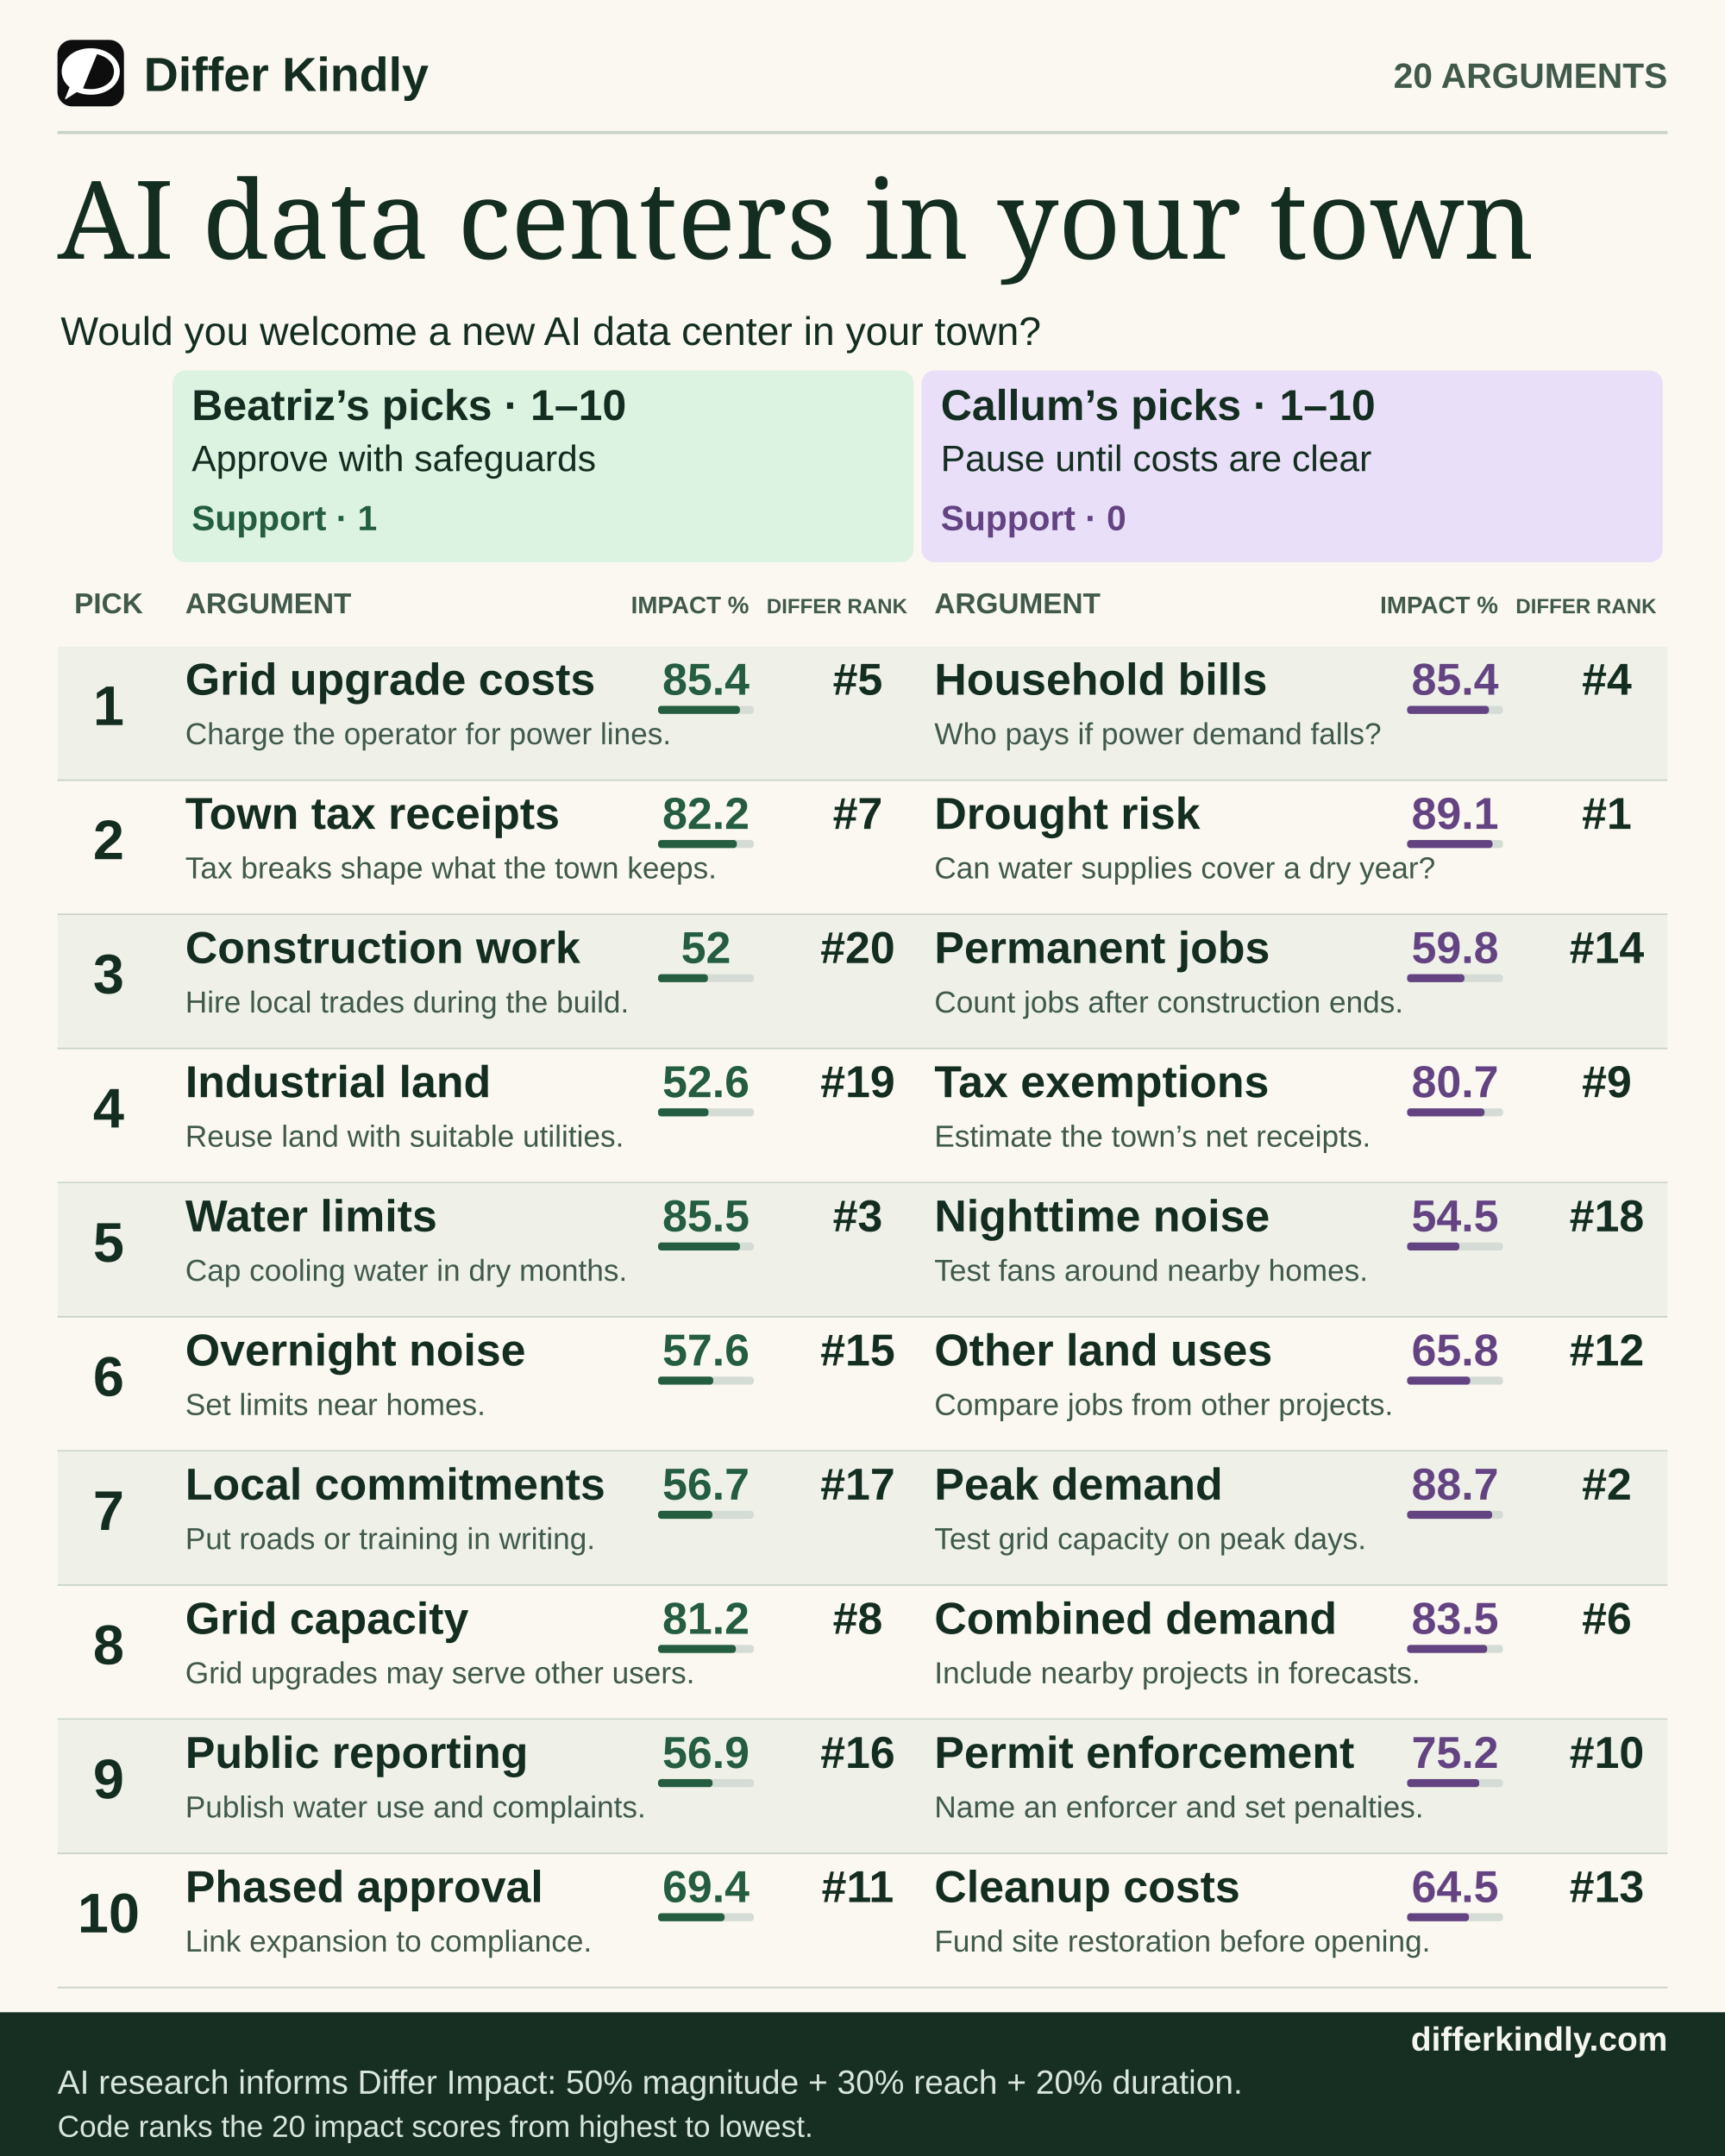
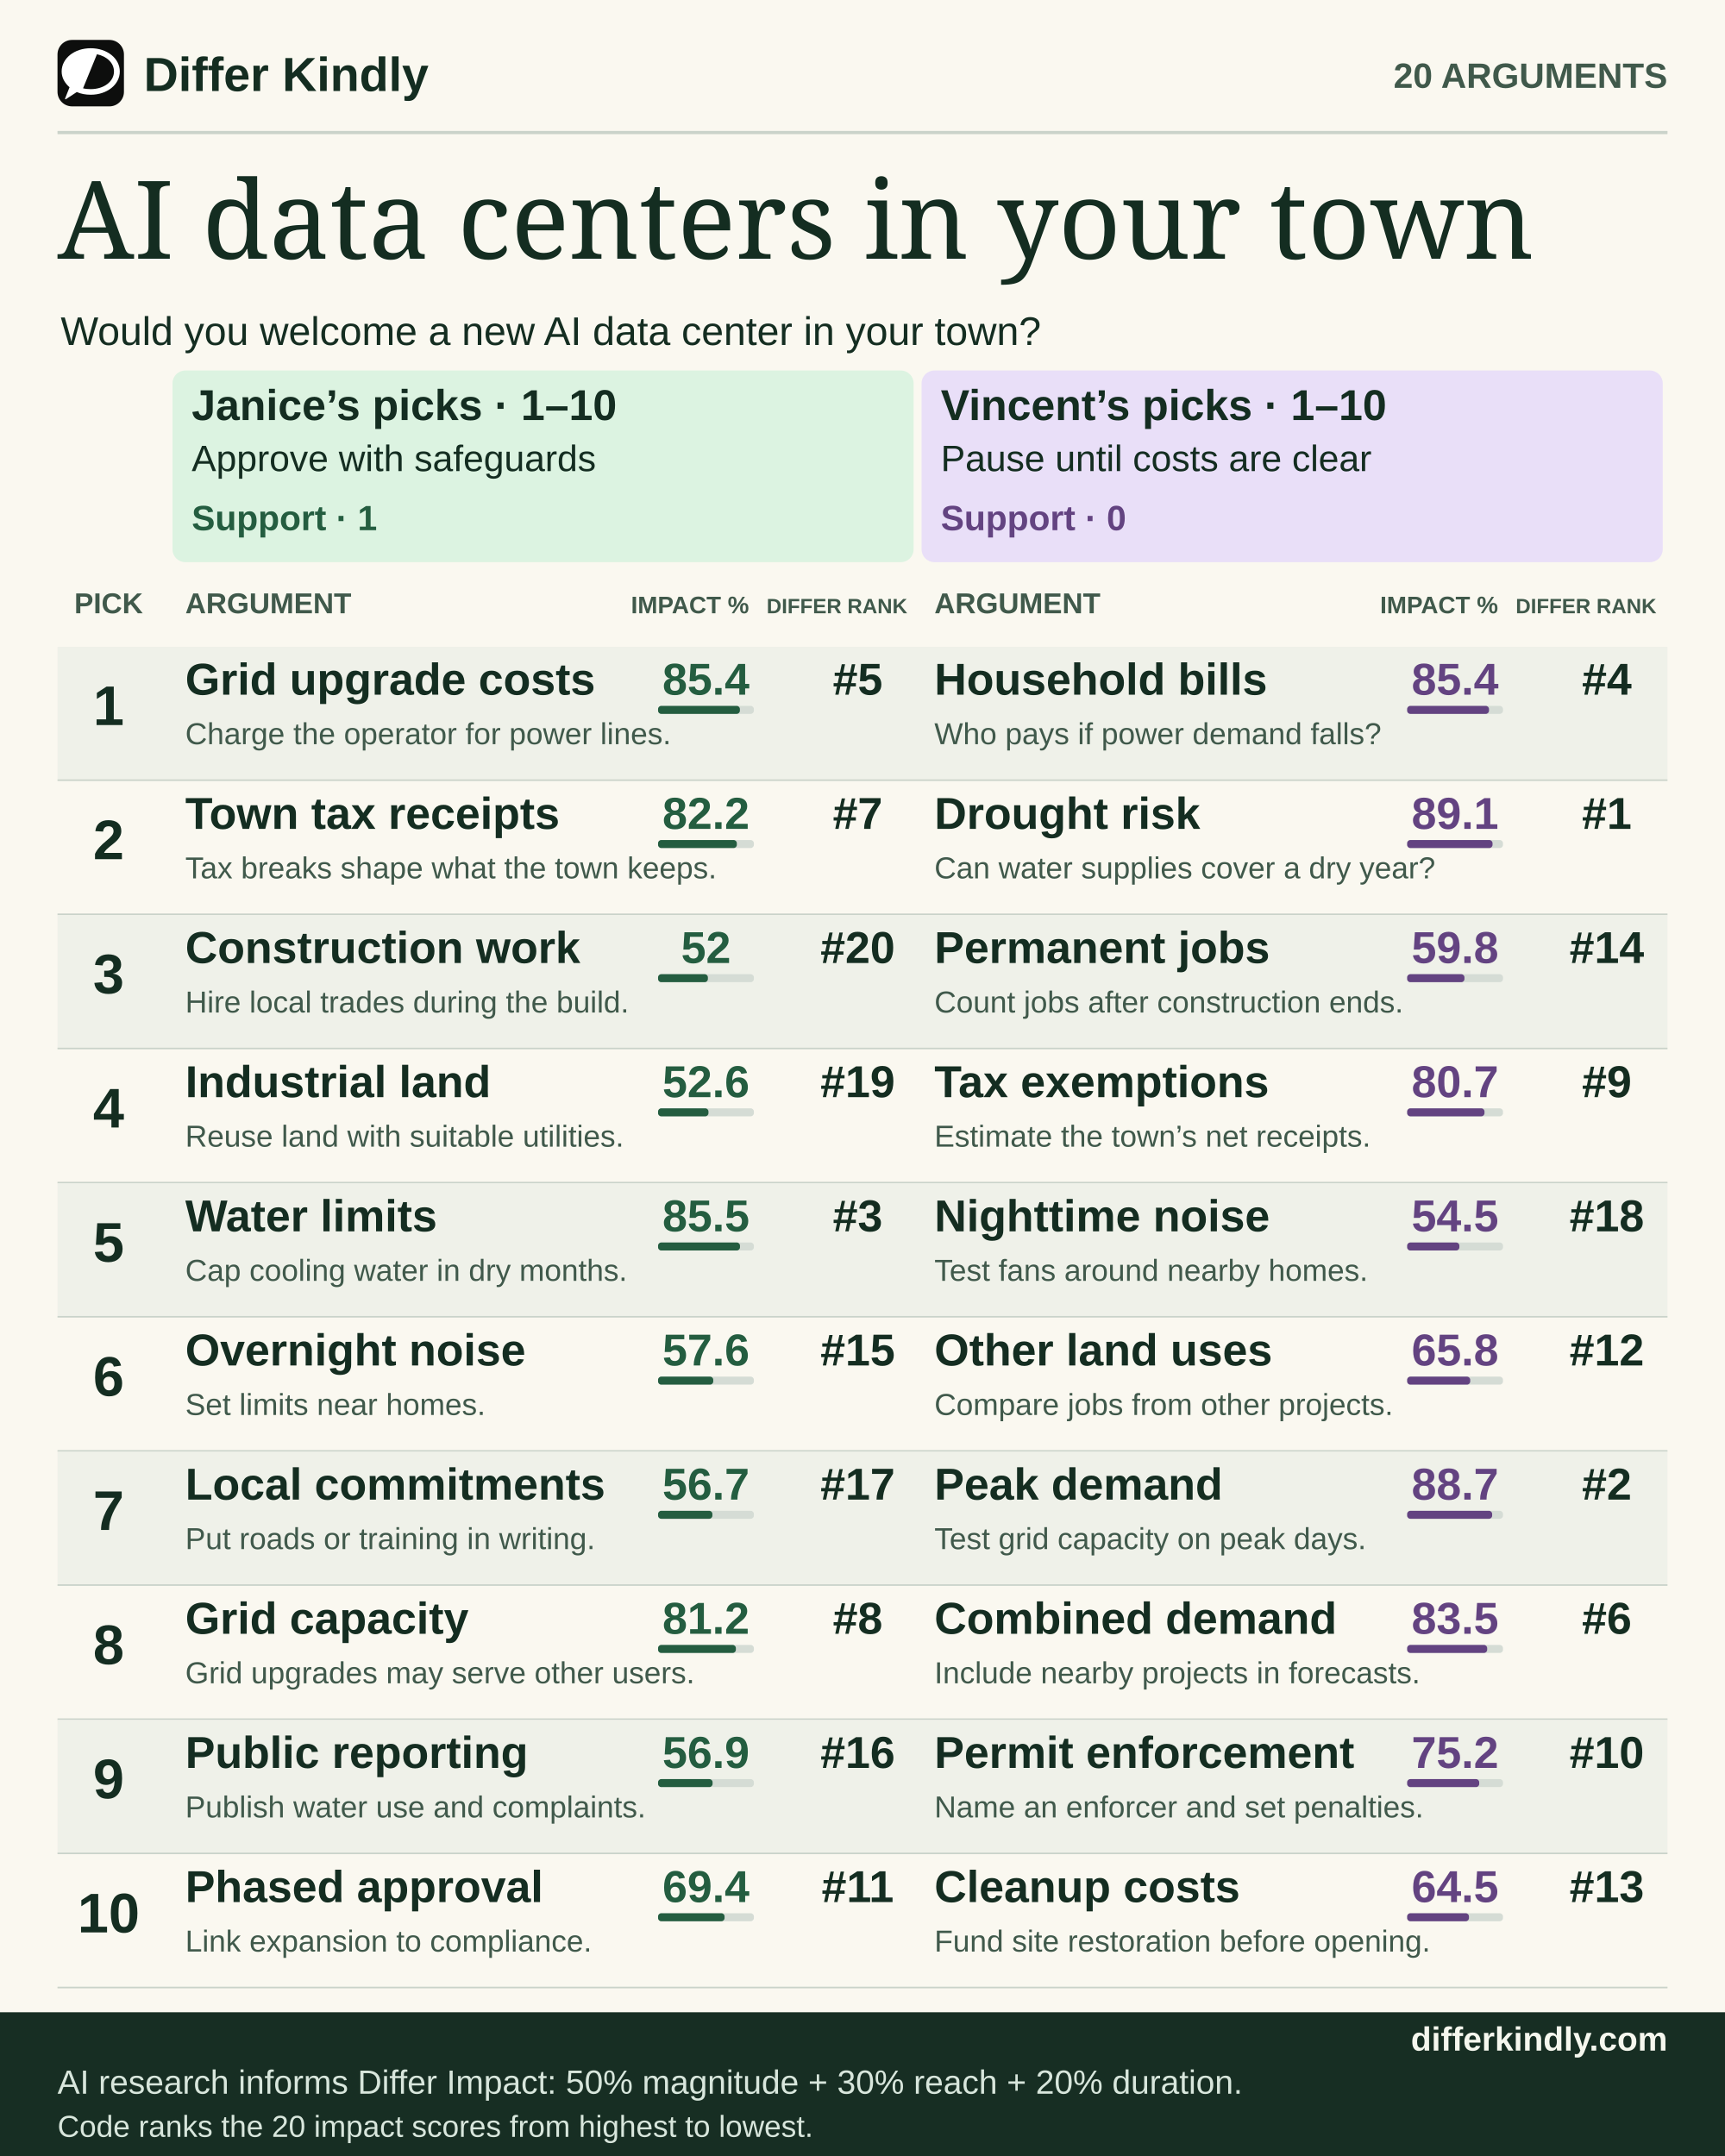
<svg xmlns="http://www.w3.org/2000/svg" width="1080" height="1350" viewBox="0 0 1080 1350" data-poster-format="impact-v2" data-rank-method="differ-rank-v1" role="img" font-family="Arial, sans-serif">
  <rect x="0" y="0" width="1080" height="1350" rx="0" fill="#faf8f0" />
  <g transform="translate(36 25) scale(1.30)">
    <rect width="32" height="32" rx="7" fill="#0d0e0d" />
    <path fill="white" fill-rule="evenodd" d="M16 4C23.9 4 30 8.9 30 15.2S23.9 26.4 16 26.4C13.6 26.4 11.3 26 9.3 25.1L4.1 28.5Q3.5 28.8 3.7 28.1L5.8 22.8C3.4 20.7 2 18.1 2 15.2C2 8.9 8.1 4 16 4ZM19 6.9L12.3 23.3C13.5 23.6 14.7 23.7 16 23.7C22.4 23.7 27.2 20 27.2 15.2C27.2 11.1 23.8 7.9 19 6.9Z" />
  </g>
  <text x="90" y="57" font-size="30" font-weight="700" fill="#142d21">Differ Kindly</text>
  <text x="1044" y="55" font-size="22" font-weight="700" fill="#40594b" text-anchor="end">20 ARGUMENTS</text>
  <rect x="36" y="82" width="1008" height="2" rx="0" fill="#cad3ca" />
  <text x="36" y="162" font-size="68" font-weight="500" fill="#142d21" font-family="Georgia, serif">AI data centers in your town</text>
  <text x="38" y="216" font-size="25" font-weight="400" fill="#142d21">Would you welcome a new AI data center in your town?</text>
  <text x="68" y="384" font-size="18" font-weight="700" fill="#40594b" text-anchor="middle">PICK</text>
-   <g data-position-column="0" data-label="Approve with safeguards" data-author="Beatriz Rocha">
+   <g data-position-column="0" data-label="Approve with safeguards" data-author="Janice Green">
    <rect x="108" y="232" width="464" height="120" rx="8" fill="#dcf3e1" />
-     <text x="120" y="263" font-size="27" font-weight="700" fill="#142d21" data-pick-name="Beatriz" data-byline="0">Beatriz’s picks · 1–10</text>
+     <text x="120" y="263" font-size="27" font-weight="700" fill="#142d21" data-pick-name="Janice" data-byline="0">Janice’s picks · 1–10</text>
    <text x="120" y="295" font-size="23" font-weight="500" fill="#142d21">Approve with safeguards</text>
    <text x="120" y="332" font-size="22" font-weight="700" fill="#245d40" data-position-support="0">Support · 1</text>
    <text x="116" y="384" font-size="18" font-weight="700" fill="#40594b">ARGUMENT</text>
    <text x="432" y="384" font-size="15" font-weight="700" fill="#40594b" text-anchor="middle">IMPACT %</text>
    <text x="524" y="384" font-size="13" font-weight="700" fill="#40594b" text-anchor="middle">DIFFER RANK</text>
  </g>
-   <g data-position-column="1" data-label="Pause until costs are clear" data-author="Callum Reid">
+   <g data-position-column="1" data-label="Pause until costs are clear" data-author="Vincent Alexander">
    <rect x="577" y="232" width="464" height="120" rx="8" fill="#e9dff8" />
-     <text x="589" y="263" font-size="27" font-weight="700" fill="#142d21" data-pick-name="Callum" data-byline="1">Callum’s picks · 1–10</text>
+     <text x="589" y="263" font-size="27" font-weight="700" fill="#142d21" data-pick-name="Vincent" data-byline="1">Vincent’s picks · 1–10</text>
    <text x="589" y="295" font-size="23" font-weight="500" fill="#142d21">Pause until costs are clear</text>
    <text x="589" y="332" font-size="22" font-weight="700" fill="#634381" data-position-support="1">Support · 0</text>
    <text x="585" y="384" font-size="18" font-weight="700" fill="#40594b">ARGUMENT</text>
    <text x="901" y="384" font-size="15" font-weight="700" fill="#40594b" text-anchor="middle">IMPACT %</text>
    <text x="993" y="384" font-size="13" font-weight="700" fill="#40594b" text-anchor="middle">DIFFER RANK</text>
  </g>
  <rect x="36" y="405" width="1008" height="83" rx="0" fill="#eff1e9" />
  <text x="68" y="454" font-size="35" font-weight="700" fill="#142d21" text-anchor="middle">1</text>
-   <g data-argument-id="75285951-7ad5-5fec-b901-d24bca832d2c" data-reader-id="75285951-7ad5-5fec-b901-d24bca832d2c" data-rank="5" data-impact="85.4" data-author="Beatriz Rocha" data-confidence="moderate" data-explanation="Estimated magnitude 83/100, reach 85/100 and duration 92/100." data-pick="1" data-side="0">
+   <g data-argument-id="75285951-7ad5-5fec-b901-d24bca832d2c" data-reader-id="75285951-7ad5-5fec-b901-d24bca832d2c" data-rank="5" data-impact="85.4" data-author="Janice Green" data-confidence="moderate" data-explanation="Estimated magnitude 83/100, reach 85/100 and duration 92/100." data-pick="1" data-side="0">
    <path data-hit="" d="M108 405h464v83h-464z" fill="transparent" />
    <text x="116" y="435" font-size="28" font-weight="700" fill="#142d21">Grid upgrade costs</text>
    <text x="442" y="435" font-size="28" font-weight="700" fill="#245d40" text-anchor="middle" data-metric="impact">85.4</text>
    <rect x="412" y="442" width="60" height="5" rx="2" fill="#d5dcd5" />
    <rect x="412" y="442" width="51.24" height="5" rx="2" fill="#245d40" />
    <text x="537" y="435" font-size="28" font-weight="700" fill="#142d21" text-anchor="middle" data-metric="rank">#5</text>
    <text x="116" y="466" font-size="19" font-weight="400" fill="#40594b">Charge the operator for power lines.</text>
  </g>
-   <g data-argument-id="175d2743-9744-513f-98f8-b99201133808" data-reader-id="175d2743-9744-513f-98f8-b99201133808" data-rank="4" data-impact="85.4" data-author="Callum Reid" data-confidence="moderate" data-explanation="Estimated magnitude 82/100, reach 90/100 and duration 87/100." data-pick="1" data-side="1">
+   <g data-argument-id="175d2743-9744-513f-98f8-b99201133808" data-reader-id="175d2743-9744-513f-98f8-b99201133808" data-rank="4" data-impact="85.4" data-author="Vincent Alexander" data-confidence="moderate" data-explanation="Estimated magnitude 82/100, reach 90/100 and duration 87/100." data-pick="1" data-side="1">
    <path data-hit="" d="M577 405h464v83h-464z" fill="transparent" />
    <text x="585" y="435" font-size="28" font-weight="700" fill="#142d21">Household bills</text>
    <text x="911" y="435" font-size="28" font-weight="700" fill="#634381" text-anchor="middle" data-metric="impact">85.4</text>
    <rect x="881" y="442" width="60" height="5" rx="2" fill="#d5dcd5" />
    <rect x="881" y="442" width="51.24" height="5" rx="2" fill="#634381" />
    <text x="1006" y="435" font-size="28" font-weight="700" fill="#142d21" text-anchor="middle" data-metric="rank">#4</text>
    <text x="585" y="466" font-size="19" font-weight="400" fill="#40594b">Who pays if power demand falls?</text>
  </g>
  <rect x="36" y="488" width="1008" height="1" rx="0" fill="#cad3ca" />
  <text x="68" y="538" font-size="35" font-weight="700" fill="#142d21" text-anchor="middle">2</text>
-   <g data-argument-id="67b9ec5b-4113-5596-9bc9-0f5c06e99bf1" data-reader-id="67b9ec5b-4113-5596-9bc9-0f5c06e99bf1" data-rank="7" data-impact="82.2" data-author="Beatriz Rocha" data-confidence="moderate" data-explanation="Estimated magnitude 80/100, reach 84/100 and duration 85/100." data-pick="2" data-side="0">
+   <g data-argument-id="67b9ec5b-4113-5596-9bc9-0f5c06e99bf1" data-reader-id="67b9ec5b-4113-5596-9bc9-0f5c06e99bf1" data-rank="7" data-impact="82.2" data-author="Janice Green" data-confidence="moderate" data-explanation="Estimated magnitude 80/100, reach 84/100 and duration 85/100." data-pick="2" data-side="0">
    <path data-hit="" d="M108 489h464v83h-464z" fill="transparent" />
    <text x="116" y="519" font-size="28" font-weight="700" fill="#142d21">Town tax receipts</text>
    <text x="442" y="519" font-size="28" font-weight="700" fill="#245d40" text-anchor="middle" data-metric="impact">82.2</text>
    <rect x="412" y="526" width="60" height="5" rx="2" fill="#d5dcd5" />
    <rect x="412" y="526" width="49.32" height="5" rx="2" fill="#245d40" />
    <text x="537" y="519" font-size="28" font-weight="700" fill="#142d21" text-anchor="middle" data-metric="rank">#7</text>
    <text x="116" y="550" font-size="19" font-weight="400" fill="#40594b">Tax breaks shape what the town keeps.</text>
  </g>
-   <g data-argument-id="3b64b4ef-9bbc-59df-8ef3-9d113ed5e0a5" data-reader-id="3b64b4ef-9bbc-59df-8ef3-9d113ed5e0a5" data-rank="1" data-impact="89.1" data-author="Callum Reid" data-confidence="moderate" data-explanation="Estimated magnitude 94/100, reach 87/100 and duration 80/100." data-pick="2" data-side="1">
+   <g data-argument-id="3b64b4ef-9bbc-59df-8ef3-9d113ed5e0a5" data-reader-id="3b64b4ef-9bbc-59df-8ef3-9d113ed5e0a5" data-rank="1" data-impact="89.1" data-author="Vincent Alexander" data-confidence="moderate" data-explanation="Estimated magnitude 94/100, reach 87/100 and duration 80/100." data-pick="2" data-side="1">
    <path data-hit="" d="M577 489h464v83h-464z" fill="transparent" />
    <text x="585" y="519" font-size="28" font-weight="700" fill="#142d21">Drought risk</text>
    <text x="911" y="519" font-size="28" font-weight="700" fill="#634381" text-anchor="middle" data-metric="impact">89.1</text>
    <rect x="881" y="526" width="60" height="5" rx="2" fill="#d5dcd5" />
    <rect x="881" y="526" width="53.46" height="5" rx="2" fill="#634381" />
    <text x="1006" y="519" font-size="28" font-weight="700" fill="#142d21" text-anchor="middle" data-metric="rank">#1</text>
    <text x="585" y="550" font-size="19" font-weight="400" fill="#40594b">Can water supplies cover a dry year?</text>
  </g>
  <rect x="36" y="572" width="1008" height="1" rx="0" fill="#cad3ca" />
  <rect x="36" y="573" width="1008" height="83" rx="0" fill="#eff1e9" />
  <text x="68" y="622" font-size="35" font-weight="700" fill="#142d21" text-anchor="middle">3</text>
-   <g data-argument-id="c841c516-7080-5c01-a5ec-30e524be0f42" data-reader-id="c841c516-7080-5c01-a5ec-30e524be0f42" data-rank="20" data-impact="52" data-author="Beatriz Rocha" data-confidence="moderate" data-explanation="Estimated magnitude 66/100, reach 42/100 and duration 32/100." data-pick="3" data-side="0">
+   <g data-argument-id="c841c516-7080-5c01-a5ec-30e524be0f42" data-reader-id="c841c516-7080-5c01-a5ec-30e524be0f42" data-rank="20" data-impact="52" data-author="Janice Green" data-confidence="moderate" data-explanation="Estimated magnitude 66/100, reach 42/100 and duration 32/100." data-pick="3" data-side="0">
    <path data-hit="" d="M108 573h464v83h-464z" fill="transparent" />
    <text x="116" y="603" font-size="28" font-weight="700" fill="#142d21">Construction work</text>
    <text x="442" y="603" font-size="28" font-weight="700" fill="#245d40" text-anchor="middle" data-metric="impact">52</text>
    <rect x="412" y="610" width="60" height="5" rx="2" fill="#d5dcd5" />
    <rect x="412" y="610" width="31.2" height="5" rx="2" fill="#245d40" />
    <text x="537" y="603" font-size="28" font-weight="700" fill="#142d21" text-anchor="middle" data-metric="rank">#20</text>
    <text x="116" y="634" font-size="19" font-weight="400" fill="#40594b">Hire local trades during the build.</text>
  </g>
-   <g data-argument-id="847e3209-3f84-5522-a25c-d29d378656d3" data-reader-id="847e3209-3f84-5522-a25c-d29d378656d3" data-rank="14" data-impact="59.8" data-author="Callum Reid" data-confidence="moderate" data-explanation="Estimated magnitude 62/100, reach 46/100 and duration 75/100." data-pick="3" data-side="1">
+   <g data-argument-id="847e3209-3f84-5522-a25c-d29d378656d3" data-reader-id="847e3209-3f84-5522-a25c-d29d378656d3" data-rank="14" data-impact="59.8" data-author="Vincent Alexander" data-confidence="moderate" data-explanation="Estimated magnitude 62/100, reach 46/100 and duration 75/100." data-pick="3" data-side="1">
    <path data-hit="" d="M577 573h464v83h-464z" fill="transparent" />
    <text x="585" y="603" font-size="28" font-weight="700" fill="#142d21">Permanent jobs</text>
    <text x="911" y="603" font-size="28" font-weight="700" fill="#634381" text-anchor="middle" data-metric="impact">59.8</text>
    <rect x="881" y="610" width="60" height="5" rx="2" fill="#d5dcd5" />
    <rect x="881" y="610" width="35.88" height="5" rx="2" fill="#634381" />
    <text x="1006" y="603" font-size="28" font-weight="700" fill="#142d21" text-anchor="middle" data-metric="rank">#14</text>
    <text x="585" y="634" font-size="19" font-weight="400" fill="#40594b">Count jobs after construction ends.</text>
  </g>
  <rect x="36" y="656" width="1008" height="1" rx="0" fill="#cad3ca" />
  <text x="68" y="706" font-size="35" font-weight="700" fill="#142d21" text-anchor="middle">4</text>
-   <g data-argument-id="d154780a-8ccc-5a5d-91d2-9d65d5166829" data-reader-id="d154780a-8ccc-5a5d-91d2-9d65d5166829" data-rank="19" data-impact="52.6" data-author="Beatriz Rocha" data-confidence="moderate" data-explanation="Estimated magnitude 53/100, reach 37/100 and duration 75/100." data-pick="4" data-side="0">
+   <g data-argument-id="d154780a-8ccc-5a5d-91d2-9d65d5166829" data-reader-id="d154780a-8ccc-5a5d-91d2-9d65d5166829" data-rank="19" data-impact="52.6" data-author="Janice Green" data-confidence="moderate" data-explanation="Estimated magnitude 53/100, reach 37/100 and duration 75/100." data-pick="4" data-side="0">
    <path data-hit="" d="M108 657h464v83h-464z" fill="transparent" />
    <text x="116" y="687" font-size="28" font-weight="700" fill="#142d21">Industrial land</text>
    <text x="442" y="687" font-size="28" font-weight="700" fill="#245d40" text-anchor="middle" data-metric="impact">52.6</text>
    <rect x="412" y="694" width="60" height="5" rx="2" fill="#d5dcd5" />
    <rect x="412" y="694" width="31.56" height="5" rx="2" fill="#245d40" />
    <text x="537" y="687" font-size="28" font-weight="700" fill="#142d21" text-anchor="middle" data-metric="rank">#19</text>
    <text x="116" y="718" font-size="19" font-weight="400" fill="#40594b">Reuse land with suitable utilities.</text>
  </g>
-   <g data-argument-id="e992706e-01fe-5c8d-9e8c-5b8c921ae091" data-reader-id="e992706e-01fe-5c8d-9e8c-5b8c921ae091" data-rank="9" data-impact="80.7" data-author="Callum Reid" data-confidence="moderate" data-explanation="Estimated magnitude 78/100, reach 83/100 and duration 84/100." data-pick="4" data-side="1">
+   <g data-argument-id="e992706e-01fe-5c8d-9e8c-5b8c921ae091" data-reader-id="e992706e-01fe-5c8d-9e8c-5b8c921ae091" data-rank="9" data-impact="80.7" data-author="Vincent Alexander" data-confidence="moderate" data-explanation="Estimated magnitude 78/100, reach 83/100 and duration 84/100." data-pick="4" data-side="1">
    <path data-hit="" d="M577 657h464v83h-464z" fill="transparent" />
    <text x="585" y="687" font-size="28" font-weight="700" fill="#142d21">Tax exemptions</text>
    <text x="911" y="687" font-size="28" font-weight="700" fill="#634381" text-anchor="middle" data-metric="impact">80.7</text>
    <rect x="881" y="694" width="60" height="5" rx="2" fill="#d5dcd5" />
    <rect x="881" y="694" width="48.42" height="5" rx="2" fill="#634381" />
    <text x="1006" y="687" font-size="28" font-weight="700" fill="#142d21" text-anchor="middle" data-metric="rank">#9</text>
    <text x="585" y="718" font-size="19" font-weight="400" fill="#40594b">Estimate the town’s net receipts.</text>
  </g>
  <rect x="36" y="740" width="1008" height="1" rx="0" fill="#cad3ca" />
  <rect x="36" y="741" width="1008" height="83" rx="0" fill="#eff1e9" />
  <text x="68" y="790" font-size="35" font-weight="700" fill="#142d21" text-anchor="middle">5</text>
-   <g data-argument-id="1ff81dff-eadf-5b79-9349-5e454bef6224" data-reader-id="1ff81dff-eadf-5b79-9349-5e454bef6224" data-rank="3" data-impact="85.5" data-author="Beatriz Rocha" data-confidence="moderate" data-explanation="Estimated magnitude 89/100, reach 80/100 and duration 85/100." data-pick="5" data-side="0">
+   <g data-argument-id="1ff81dff-eadf-5b79-9349-5e454bef6224" data-reader-id="1ff81dff-eadf-5b79-9349-5e454bef6224" data-rank="3" data-impact="85.5" data-author="Janice Green" data-confidence="moderate" data-explanation="Estimated magnitude 89/100, reach 80/100 and duration 85/100." data-pick="5" data-side="0">
    <path data-hit="" d="M108 741h464v83h-464z" fill="transparent" />
    <text x="116" y="771" font-size="28" font-weight="700" fill="#142d21">Water limits</text>
    <text x="442" y="771" font-size="28" font-weight="700" fill="#245d40" text-anchor="middle" data-metric="impact">85.5</text>
    <rect x="412" y="778" width="60" height="5" rx="2" fill="#d5dcd5" />
    <rect x="412" y="778" width="51.3" height="5" rx="2" fill="#245d40" />
    <text x="537" y="771" font-size="28" font-weight="700" fill="#142d21" text-anchor="middle" data-metric="rank">#3</text>
    <text x="116" y="802" font-size="19" font-weight="400" fill="#40594b">Cap cooling water in dry months.</text>
  </g>
-   <g data-argument-id="55c1bb96-8222-51bf-995b-6fcd88b0d8bc" data-reader-id="55c1bb96-8222-51bf-995b-6fcd88b0d8bc" data-rank="18" data-impact="54.5" data-author="Callum Reid" data-confidence="moderate" data-explanation="Estimated magnitude 59/100, reach 32/100 and duration 77/100." data-pick="5" data-side="1">
+   <g data-argument-id="55c1bb96-8222-51bf-995b-6fcd88b0d8bc" data-reader-id="55c1bb96-8222-51bf-995b-6fcd88b0d8bc" data-rank="18" data-impact="54.5" data-author="Vincent Alexander" data-confidence="moderate" data-explanation="Estimated magnitude 59/100, reach 32/100 and duration 77/100." data-pick="5" data-side="1">
    <path data-hit="" d="M577 741h464v83h-464z" fill="transparent" />
    <text x="585" y="771" font-size="28" font-weight="700" fill="#142d21">Nighttime noise</text>
    <text x="911" y="771" font-size="28" font-weight="700" fill="#634381" text-anchor="middle" data-metric="impact">54.5</text>
    <rect x="881" y="778" width="60" height="5" rx="2" fill="#d5dcd5" />
    <rect x="881" y="778" width="32.7" height="5" rx="2" fill="#634381" />
    <text x="1006" y="771" font-size="28" font-weight="700" fill="#142d21" text-anchor="middle" data-metric="rank">#18</text>
    <text x="585" y="802" font-size="19" font-weight="400" fill="#40594b">Test fans around nearby homes.</text>
  </g>
  <rect x="36" y="824" width="1008" height="1" rx="0" fill="#cad3ca" />
  <text x="68" y="874" font-size="35" font-weight="700" fill="#142d21" text-anchor="middle">6</text>
-   <g data-argument-id="61cd6605-fdb7-5a14-a843-9e2756409e53" data-reader-id="61cd6605-fdb7-5a14-a843-9e2756409e53" data-rank="15" data-impact="57.6" data-author="Beatriz Rocha" data-confidence="moderate" data-explanation="Estimated magnitude 63/100, reach 33/100 and duration 81/100." data-pick="6" data-side="0">
+   <g data-argument-id="61cd6605-fdb7-5a14-a843-9e2756409e53" data-reader-id="61cd6605-fdb7-5a14-a843-9e2756409e53" data-rank="15" data-impact="57.6" data-author="Janice Green" data-confidence="moderate" data-explanation="Estimated magnitude 63/100, reach 33/100 and duration 81/100." data-pick="6" data-side="0">
    <path data-hit="" d="M108 825h464v83h-464z" fill="transparent" />
    <text x="116" y="855" font-size="28" font-weight="700" fill="#142d21">Overnight noise</text>
    <text x="442" y="855" font-size="28" font-weight="700" fill="#245d40" text-anchor="middle" data-metric="impact">57.6</text>
    <rect x="412" y="862" width="60" height="5" rx="2" fill="#d5dcd5" />
    <rect x="412" y="862" width="34.56" height="5" rx="2" fill="#245d40" />
    <text x="537" y="855" font-size="28" font-weight="700" fill="#142d21" text-anchor="middle" data-metric="rank">#15</text>
    <text x="116" y="886" font-size="19" font-weight="400" fill="#40594b">Set limits near homes.</text>
  </g>
-   <g data-argument-id="620d1a89-7c79-5822-9de4-a5ecd5bd04e5" data-reader-id="620d1a89-7c79-5822-9de4-a5ecd5bd04e5" data-rank="12" data-impact="65.8" data-author="Callum Reid" data-confidence="low" data-explanation="Estimated magnitude 66/100, reach 52/100 and duration 86/100." data-pick="6" data-side="1">
+   <g data-argument-id="620d1a89-7c79-5822-9de4-a5ecd5bd04e5" data-reader-id="620d1a89-7c79-5822-9de4-a5ecd5bd04e5" data-rank="12" data-impact="65.8" data-author="Vincent Alexander" data-confidence="low" data-explanation="Estimated magnitude 66/100, reach 52/100 and duration 86/100." data-pick="6" data-side="1">
    <path data-hit="" d="M577 825h464v83h-464z" fill="transparent" />
    <text x="585" y="855" font-size="28" font-weight="700" fill="#142d21">Other land uses</text>
    <text x="911" y="855" font-size="28" font-weight="700" fill="#634381" text-anchor="middle" data-metric="impact">65.8</text>
    <rect x="881" y="862" width="60" height="5" rx="2" fill="#d5dcd5" />
    <rect x="881" y="862" width="39.48" height="5" rx="2" fill="#634381" />
    <text x="1006" y="855" font-size="28" font-weight="700" fill="#142d21" text-anchor="middle" data-metric="rank">#12</text>
    <text x="585" y="886" font-size="19" font-weight="400" fill="#40594b">Compare jobs from other projects.</text>
  </g>
  <rect x="36" y="908" width="1008" height="1" rx="0" fill="#cad3ca" />
  <rect x="36" y="909" width="1008" height="83" rx="0" fill="#eff1e9" />
  <text x="68" y="958" font-size="35" font-weight="700" fill="#142d21" text-anchor="middle">7</text>
-   <g data-argument-id="d403f10d-6b07-57c7-850d-65a3c3584cb8" data-reader-id="d403f10d-6b07-57c7-850d-65a3c3584cb8" data-rank="17" data-impact="56.7" data-author="Beatriz Rocha" data-confidence="low" data-explanation="Estimated magnitude 58/100, reach 49/100 and duration 65/100." data-pick="7" data-side="0">
+   <g data-argument-id="d403f10d-6b07-57c7-850d-65a3c3584cb8" data-reader-id="d403f10d-6b07-57c7-850d-65a3c3584cb8" data-rank="17" data-impact="56.7" data-author="Janice Green" data-confidence="low" data-explanation="Estimated magnitude 58/100, reach 49/100 and duration 65/100." data-pick="7" data-side="0">
    <path data-hit="" d="M108 909h464v83h-464z" fill="transparent" />
    <text x="116" y="939" font-size="28" font-weight="700" fill="#142d21">Local commitments</text>
    <text x="442" y="939" font-size="28" font-weight="700" fill="#245d40" text-anchor="middle" data-metric="impact">56.7</text>
    <rect x="412" y="946" width="60" height="5" rx="2" fill="#d5dcd5" />
    <rect x="412" y="946" width="34.02" height="5" rx="2" fill="#245d40" />
    <text x="537" y="939" font-size="28" font-weight="700" fill="#142d21" text-anchor="middle" data-metric="rank">#17</text>
    <text x="116" y="970" font-size="19" font-weight="400" fill="#40594b">Put roads or training in writing.</text>
  </g>
-   <g data-argument-id="43e0c36b-8ecd-598d-9d14-ba71c3a990ac" data-reader-id="43e0c36b-8ecd-598d-9d14-ba71c3a990ac" data-rank="2" data-impact="88.7" data-author="Callum Reid" data-confidence="moderate" data-explanation="Estimated magnitude 90/100, reach 93/100 and duration 79/100." data-pick="7" data-side="1">
+   <g data-argument-id="43e0c36b-8ecd-598d-9d14-ba71c3a990ac" data-reader-id="43e0c36b-8ecd-598d-9d14-ba71c3a990ac" data-rank="2" data-impact="88.7" data-author="Vincent Alexander" data-confidence="moderate" data-explanation="Estimated magnitude 90/100, reach 93/100 and duration 79/100." data-pick="7" data-side="1">
    <path data-hit="" d="M577 909h464v83h-464z" fill="transparent" />
    <text x="585" y="939" font-size="28" font-weight="700" fill="#142d21">Peak demand</text>
    <text x="911" y="939" font-size="28" font-weight="700" fill="#634381" text-anchor="middle" data-metric="impact">88.7</text>
    <rect x="881" y="946" width="60" height="5" rx="2" fill="#d5dcd5" />
    <rect x="881" y="946" width="53.22" height="5" rx="2" fill="#634381" />
    <text x="1006" y="939" font-size="28" font-weight="700" fill="#142d21" text-anchor="middle" data-metric="rank">#2</text>
    <text x="585" y="970" font-size="19" font-weight="400" fill="#40594b">Test grid capacity on peak days.</text>
  </g>
  <rect x="36" y="992" width="1008" height="1" rx="0" fill="#cad3ca" />
  <text x="68" y="1042" font-size="35" font-weight="700" fill="#142d21" text-anchor="middle">8</text>
-   <g data-argument-id="972a9fd6-9ecc-5271-b580-c2475f4aa1f4" data-reader-id="972a9fd6-9ecc-5271-b580-c2475f4aa1f4" data-rank="8" data-impact="81.2" data-author="Beatriz Rocha" data-confidence="low" data-explanation="Estimated magnitude 77/100, reach 81/100 and duration 92/100." data-pick="8" data-side="0">
+   <g data-argument-id="972a9fd6-9ecc-5271-b580-c2475f4aa1f4" data-reader-id="972a9fd6-9ecc-5271-b580-c2475f4aa1f4" data-rank="8" data-impact="81.2" data-author="Janice Green" data-confidence="low" data-explanation="Estimated magnitude 77/100, reach 81/100 and duration 92/100." data-pick="8" data-side="0">
    <path data-hit="" d="M108 993h464v83h-464z" fill="transparent" />
    <text x="116" y="1023" font-size="28" font-weight="700" fill="#142d21">Grid capacity</text>
    <text x="442" y="1023" font-size="28" font-weight="700" fill="#245d40" text-anchor="middle" data-metric="impact">81.2</text>
    <rect x="412" y="1030" width="60" height="5" rx="2" fill="#d5dcd5" />
    <rect x="412" y="1030" width="48.72" height="5" rx="2" fill="#245d40" />
    <text x="537" y="1023" font-size="28" font-weight="700" fill="#142d21" text-anchor="middle" data-metric="rank">#8</text>
    <text x="116" y="1054" font-size="19" font-weight="400" fill="#40594b">Grid upgrades may serve other users.</text>
  </g>
-   <g data-argument-id="a9c33dab-4688-54d3-a13f-4b7a631d6c46" data-reader-id="a9c33dab-4688-54d3-a13f-4b7a631d6c46" data-rank="6" data-impact="83.5" data-author="Callum Reid" data-confidence="moderate" data-explanation="Estimated magnitude 84/100, reach 81/100 and duration 86/100." data-pick="8" data-side="1">
+   <g data-argument-id="a9c33dab-4688-54d3-a13f-4b7a631d6c46" data-reader-id="a9c33dab-4688-54d3-a13f-4b7a631d6c46" data-rank="6" data-impact="83.5" data-author="Vincent Alexander" data-confidence="moderate" data-explanation="Estimated magnitude 84/100, reach 81/100 and duration 86/100." data-pick="8" data-side="1">
    <path data-hit="" d="M577 993h464v83h-464z" fill="transparent" />
    <text x="585" y="1023" font-size="28" font-weight="700" fill="#142d21">Combined demand</text>
    <text x="911" y="1023" font-size="28" font-weight="700" fill="#634381" text-anchor="middle" data-metric="impact">83.5</text>
    <rect x="881" y="1030" width="60" height="5" rx="2" fill="#d5dcd5" />
    <rect x="881" y="1030" width="50.1" height="5" rx="2" fill="#634381" />
    <text x="1006" y="1023" font-size="28" font-weight="700" fill="#142d21" text-anchor="middle" data-metric="rank">#6</text>
    <text x="585" y="1054" font-size="19" font-weight="400" fill="#40594b">Include nearby projects in forecasts.</text>
  </g>
  <rect x="36" y="1076" width="1008" height="1" rx="0" fill="#cad3ca" />
  <rect x="36" y="1077" width="1008" height="83" rx="0" fill="#eff1e9" />
  <text x="68" y="1126" font-size="35" font-weight="700" fill="#142d21" text-anchor="middle">9</text>
-   <g data-argument-id="1ac54127-436a-5342-97cf-a9547dc53796" data-reader-id="1ac54127-436a-5342-97cf-a9547dc53796" data-rank="16" data-impact="56.9" data-author="Beatriz Rocha" data-confidence="moderate" data-explanation="Estimated magnitude 49/100, reach 60/100 and duration 72/100." data-pick="9" data-side="0">
+   <g data-argument-id="1ac54127-436a-5342-97cf-a9547dc53796" data-reader-id="1ac54127-436a-5342-97cf-a9547dc53796" data-rank="16" data-impact="56.9" data-author="Janice Green" data-confidence="moderate" data-explanation="Estimated magnitude 49/100, reach 60/100 and duration 72/100." data-pick="9" data-side="0">
    <path data-hit="" d="M108 1077h464v83h-464z" fill="transparent" />
    <text x="116" y="1107" font-size="28" font-weight="700" fill="#142d21">Public reporting</text>
    <text x="442" y="1107" font-size="28" font-weight="700" fill="#245d40" text-anchor="middle" data-metric="impact">56.9</text>
    <rect x="412" y="1114" width="60" height="5" rx="2" fill="#d5dcd5" />
    <rect x="412" y="1114" width="34.14" height="5" rx="2" fill="#245d40" />
    <text x="537" y="1107" font-size="28" font-weight="700" fill="#142d21" text-anchor="middle" data-metric="rank">#16</text>
    <text x="116" y="1138" font-size="19" font-weight="400" fill="#40594b">Publish water use and complaints.</text>
  </g>
-   <g data-argument-id="afdb6c6a-6d31-596f-b1c6-82afdba2c54d" data-reader-id="afdb6c6a-6d31-596f-b1c6-82afdba2c54d" data-rank="10" data-impact="75.2" data-author="Callum Reid" data-confidence="moderate" data-explanation="Estimated magnitude 72/100, reach 72/100 and duration 88/100." data-pick="9" data-side="1">
+   <g data-argument-id="afdb6c6a-6d31-596f-b1c6-82afdba2c54d" data-reader-id="afdb6c6a-6d31-596f-b1c6-82afdba2c54d" data-rank="10" data-impact="75.2" data-author="Vincent Alexander" data-confidence="moderate" data-explanation="Estimated magnitude 72/100, reach 72/100 and duration 88/100." data-pick="9" data-side="1">
    <path data-hit="" d="M577 1077h464v83h-464z" fill="transparent" />
    <text x="585" y="1107" font-size="28" font-weight="700" fill="#142d21">Permit enforcement</text>
    <text x="911" y="1107" font-size="28" font-weight="700" fill="#634381" text-anchor="middle" data-metric="impact">75.2</text>
    <rect x="881" y="1114" width="60" height="5" rx="2" fill="#d5dcd5" />
    <rect x="881" y="1114" width="45.12" height="5" rx="2" fill="#634381" />
    <text x="1006" y="1107" font-size="28" font-weight="700" fill="#142d21" text-anchor="middle" data-metric="rank">#10</text>
    <text x="585" y="1138" font-size="19" font-weight="400" fill="#40594b">Name an enforcer and set penalties.</text>
  </g>
  <rect x="36" y="1160" width="1008" height="1" rx="0" fill="#cad3ca" />
  <text x="68" y="1210" font-size="35" font-weight="700" fill="#142d21" text-anchor="middle">10</text>
-   <g data-argument-id="34b77ec4-75fa-5078-95d6-4f9520cccc6f" data-reader-id="34b77ec4-75fa-5078-95d6-4f9520cccc6f" data-rank="11" data-impact="69.4" data-author="Beatriz Rocha" data-confidence="moderate" data-explanation="Estimated magnitude 67/100, reach 65/100 and duration 82/100." data-pick="10" data-side="0">
+   <g data-argument-id="34b77ec4-75fa-5078-95d6-4f9520cccc6f" data-reader-id="34b77ec4-75fa-5078-95d6-4f9520cccc6f" data-rank="11" data-impact="69.4" data-author="Janice Green" data-confidence="moderate" data-explanation="Estimated magnitude 67/100, reach 65/100 and duration 82/100." data-pick="10" data-side="0">
    <path data-hit="" d="M108 1161h464v83h-464z" fill="transparent" />
    <text x="116" y="1191" font-size="28" font-weight="700" fill="#142d21">Phased approval</text>
    <text x="442" y="1191" font-size="28" font-weight="700" fill="#245d40" text-anchor="middle" data-metric="impact">69.4</text>
    <rect x="412" y="1198" width="60" height="5" rx="2" fill="#d5dcd5" />
    <rect x="412" y="1198" width="41.64" height="5" rx="2" fill="#245d40" />
    <text x="537" y="1191" font-size="28" font-weight="700" fill="#142d21" text-anchor="middle" data-metric="rank">#11</text>
    <text x="116" y="1222" font-size="19" font-weight="400" fill="#40594b">Link expansion to compliance.</text>
  </g>
-   <g data-argument-id="906991c2-e743-5071-8fd9-96641d2a5e09" data-reader-id="906991c2-e743-5071-8fd9-96641d2a5e09" data-rank="13" data-impact="64.5" data-author="Callum Reid" data-confidence="moderate" data-explanation="Estimated magnitude 64/100, reach 47/100 and duration 92/100." data-pick="10" data-side="1">
+   <g data-argument-id="906991c2-e743-5071-8fd9-96641d2a5e09" data-reader-id="906991c2-e743-5071-8fd9-96641d2a5e09" data-rank="13" data-impact="64.5" data-author="Vincent Alexander" data-confidence="moderate" data-explanation="Estimated magnitude 64/100, reach 47/100 and duration 92/100." data-pick="10" data-side="1">
    <path data-hit="" d="M577 1161h464v83h-464z" fill="transparent" />
    <text x="585" y="1191" font-size="28" font-weight="700" fill="#142d21">Cleanup costs</text>
    <text x="911" y="1191" font-size="28" font-weight="700" fill="#634381" text-anchor="middle" data-metric="impact">64.5</text>
    <rect x="881" y="1198" width="60" height="5" rx="2" fill="#d5dcd5" />
    <rect x="881" y="1198" width="38.7" height="5" rx="2" fill="#634381" />
    <text x="1006" y="1191" font-size="28" font-weight="700" fill="#142d21" text-anchor="middle" data-metric="rank">#13</text>
    <text x="585" y="1222" font-size="19" font-weight="400" fill="#40594b">Fund site restoration before opening.</text>
  </g>
  <rect x="36" y="1244" width="1008" height="1" rx="0" fill="#cad3ca" />
  <rect x="0" y="1260" width="1080" height="90" fill="#172e23" />
  <text x="36" y="1284" font-size="22" font-weight="700" fill="#f5f7ee" data-activity="" />
  <text x="1044" y="1284" font-size="21" font-weight="700" fill="#f5f7ee" text-anchor="end">differkindly.com</text>
  <text x="36" y="1311" font-size="21" font-weight="400" fill="#d8e6dc" data-rubric="">AI research informs Differ Impact: 50% magnitude + 30% reach + 20% duration.</text>
  <text x="36" y="1338" font-size="19" font-weight="400" fill="#d8e6dc">Code ranks the 20 impact scores from highest to lowest.</text>
  <text x="1044" y="1338" font-size="17" font-weight="400" fill="#d8e6dc" text-anchor="end" data-audience="" />
</svg>
